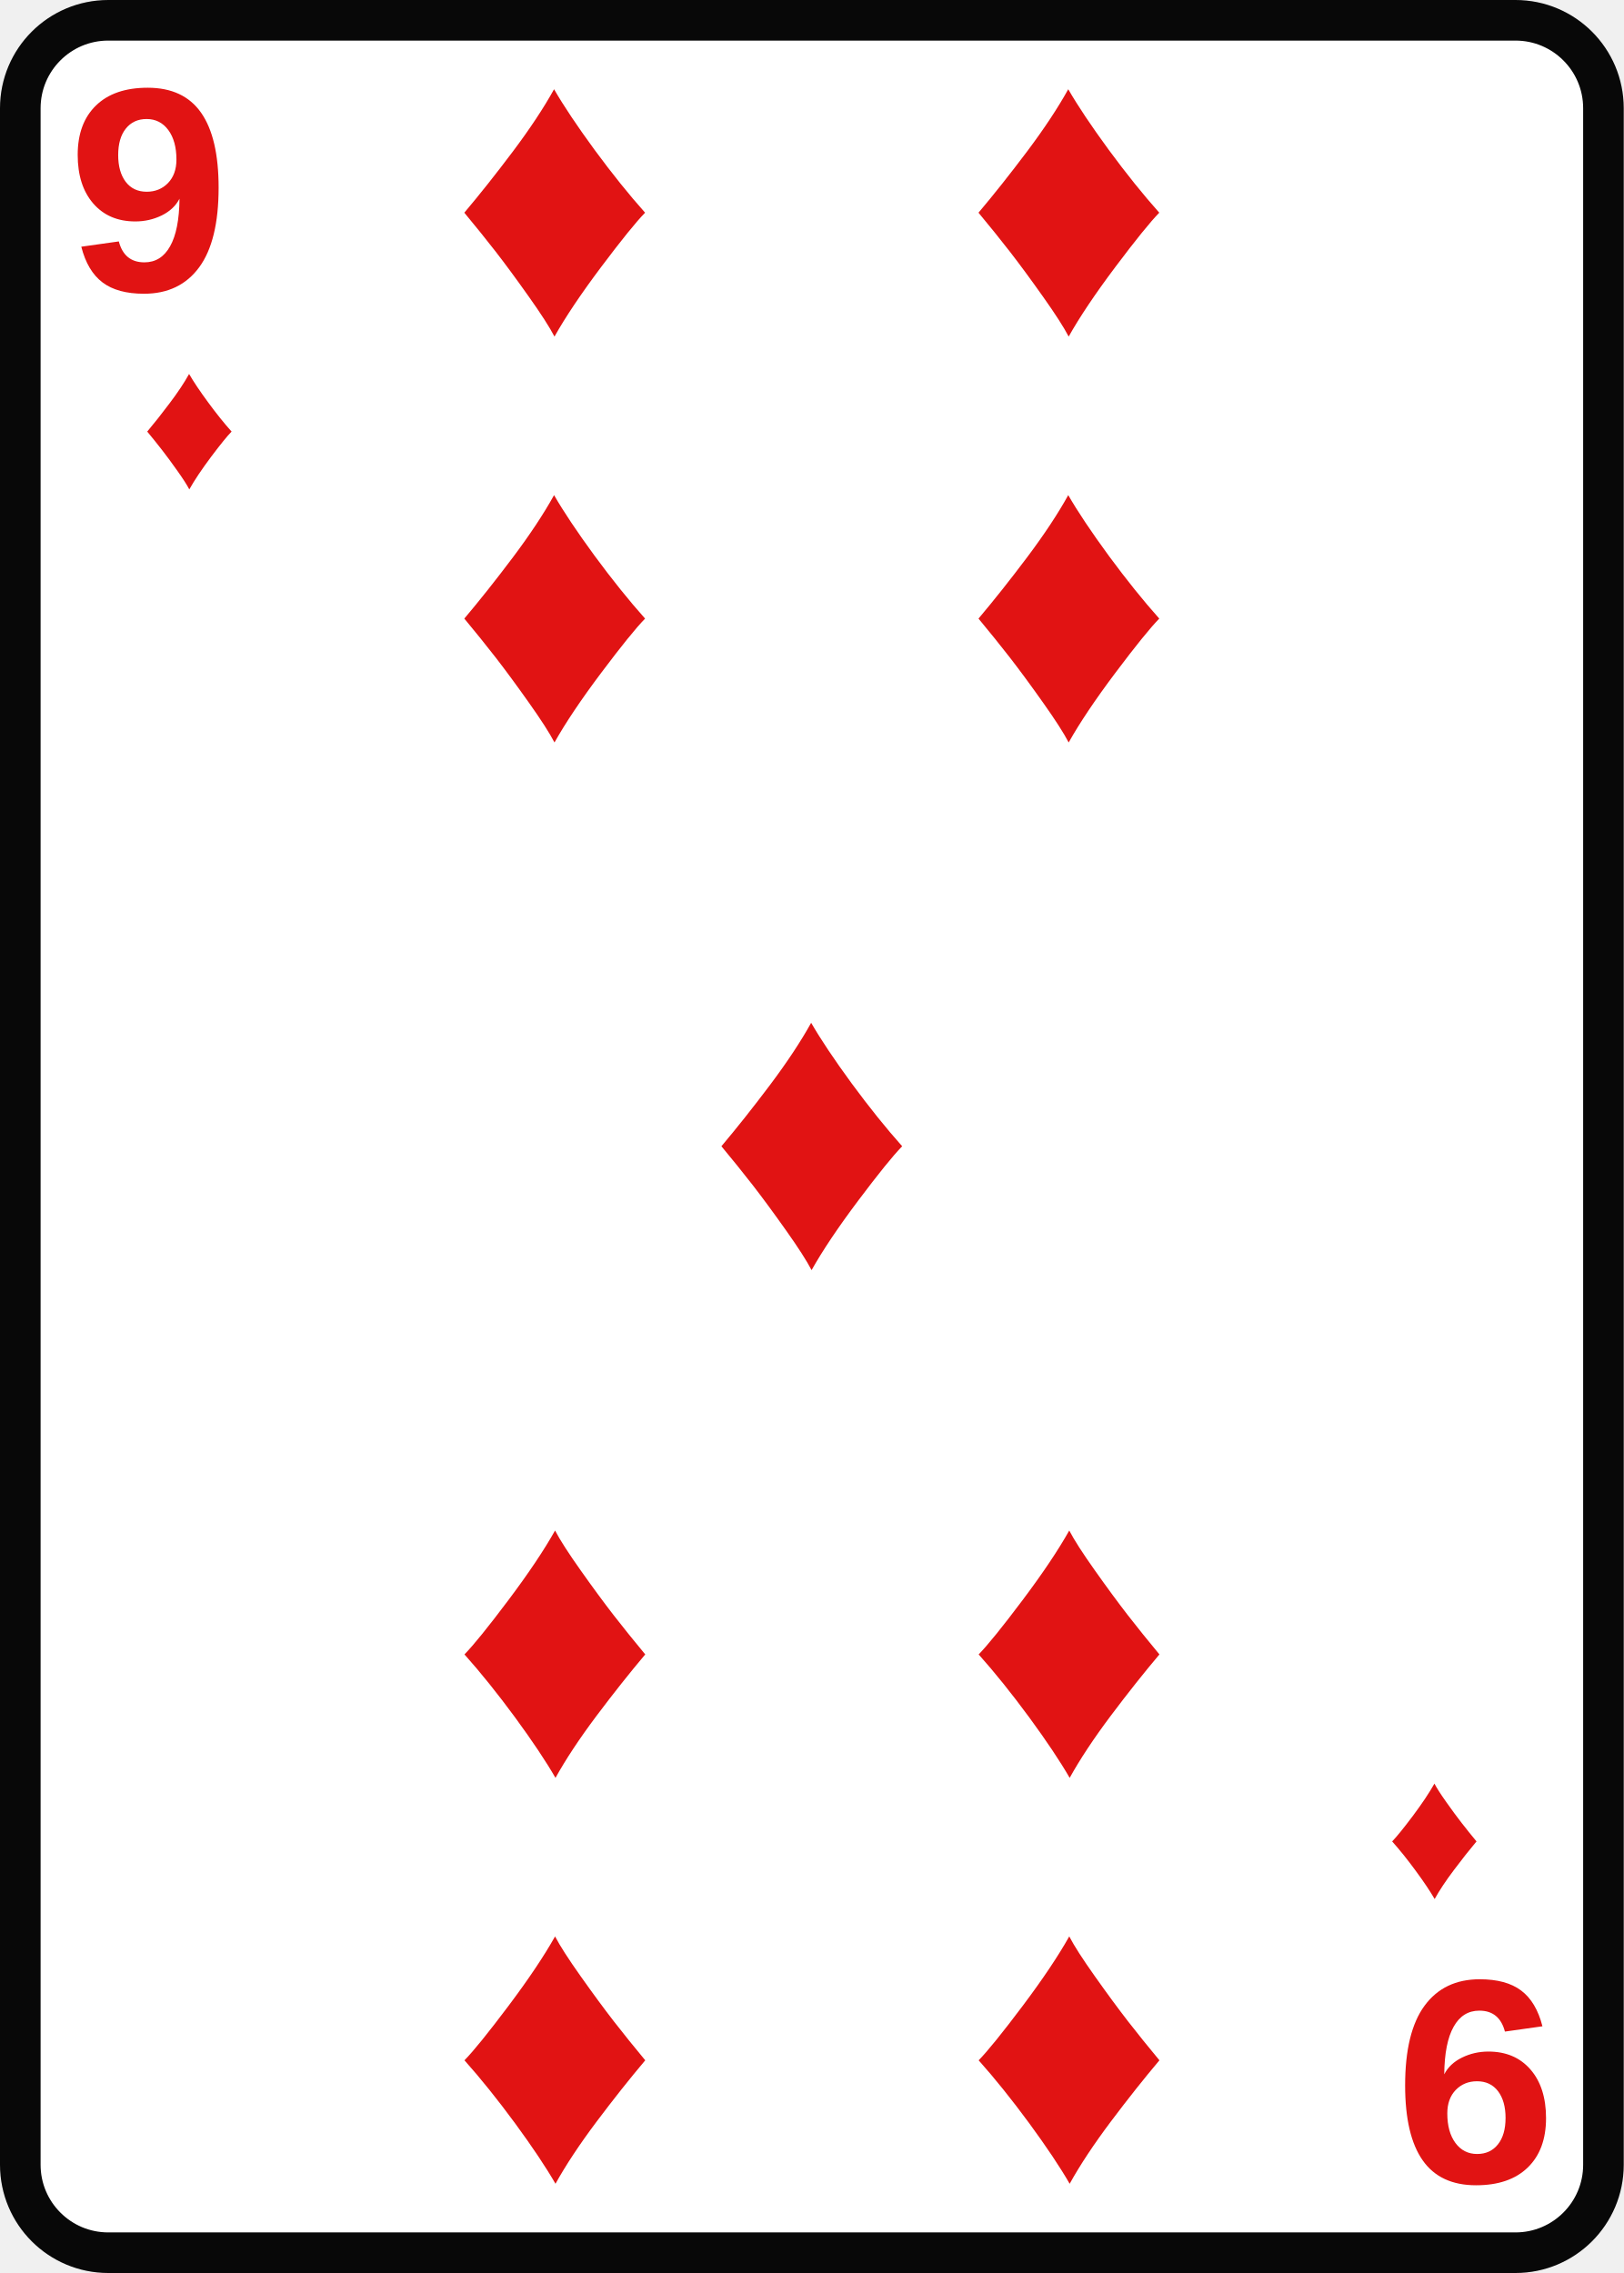
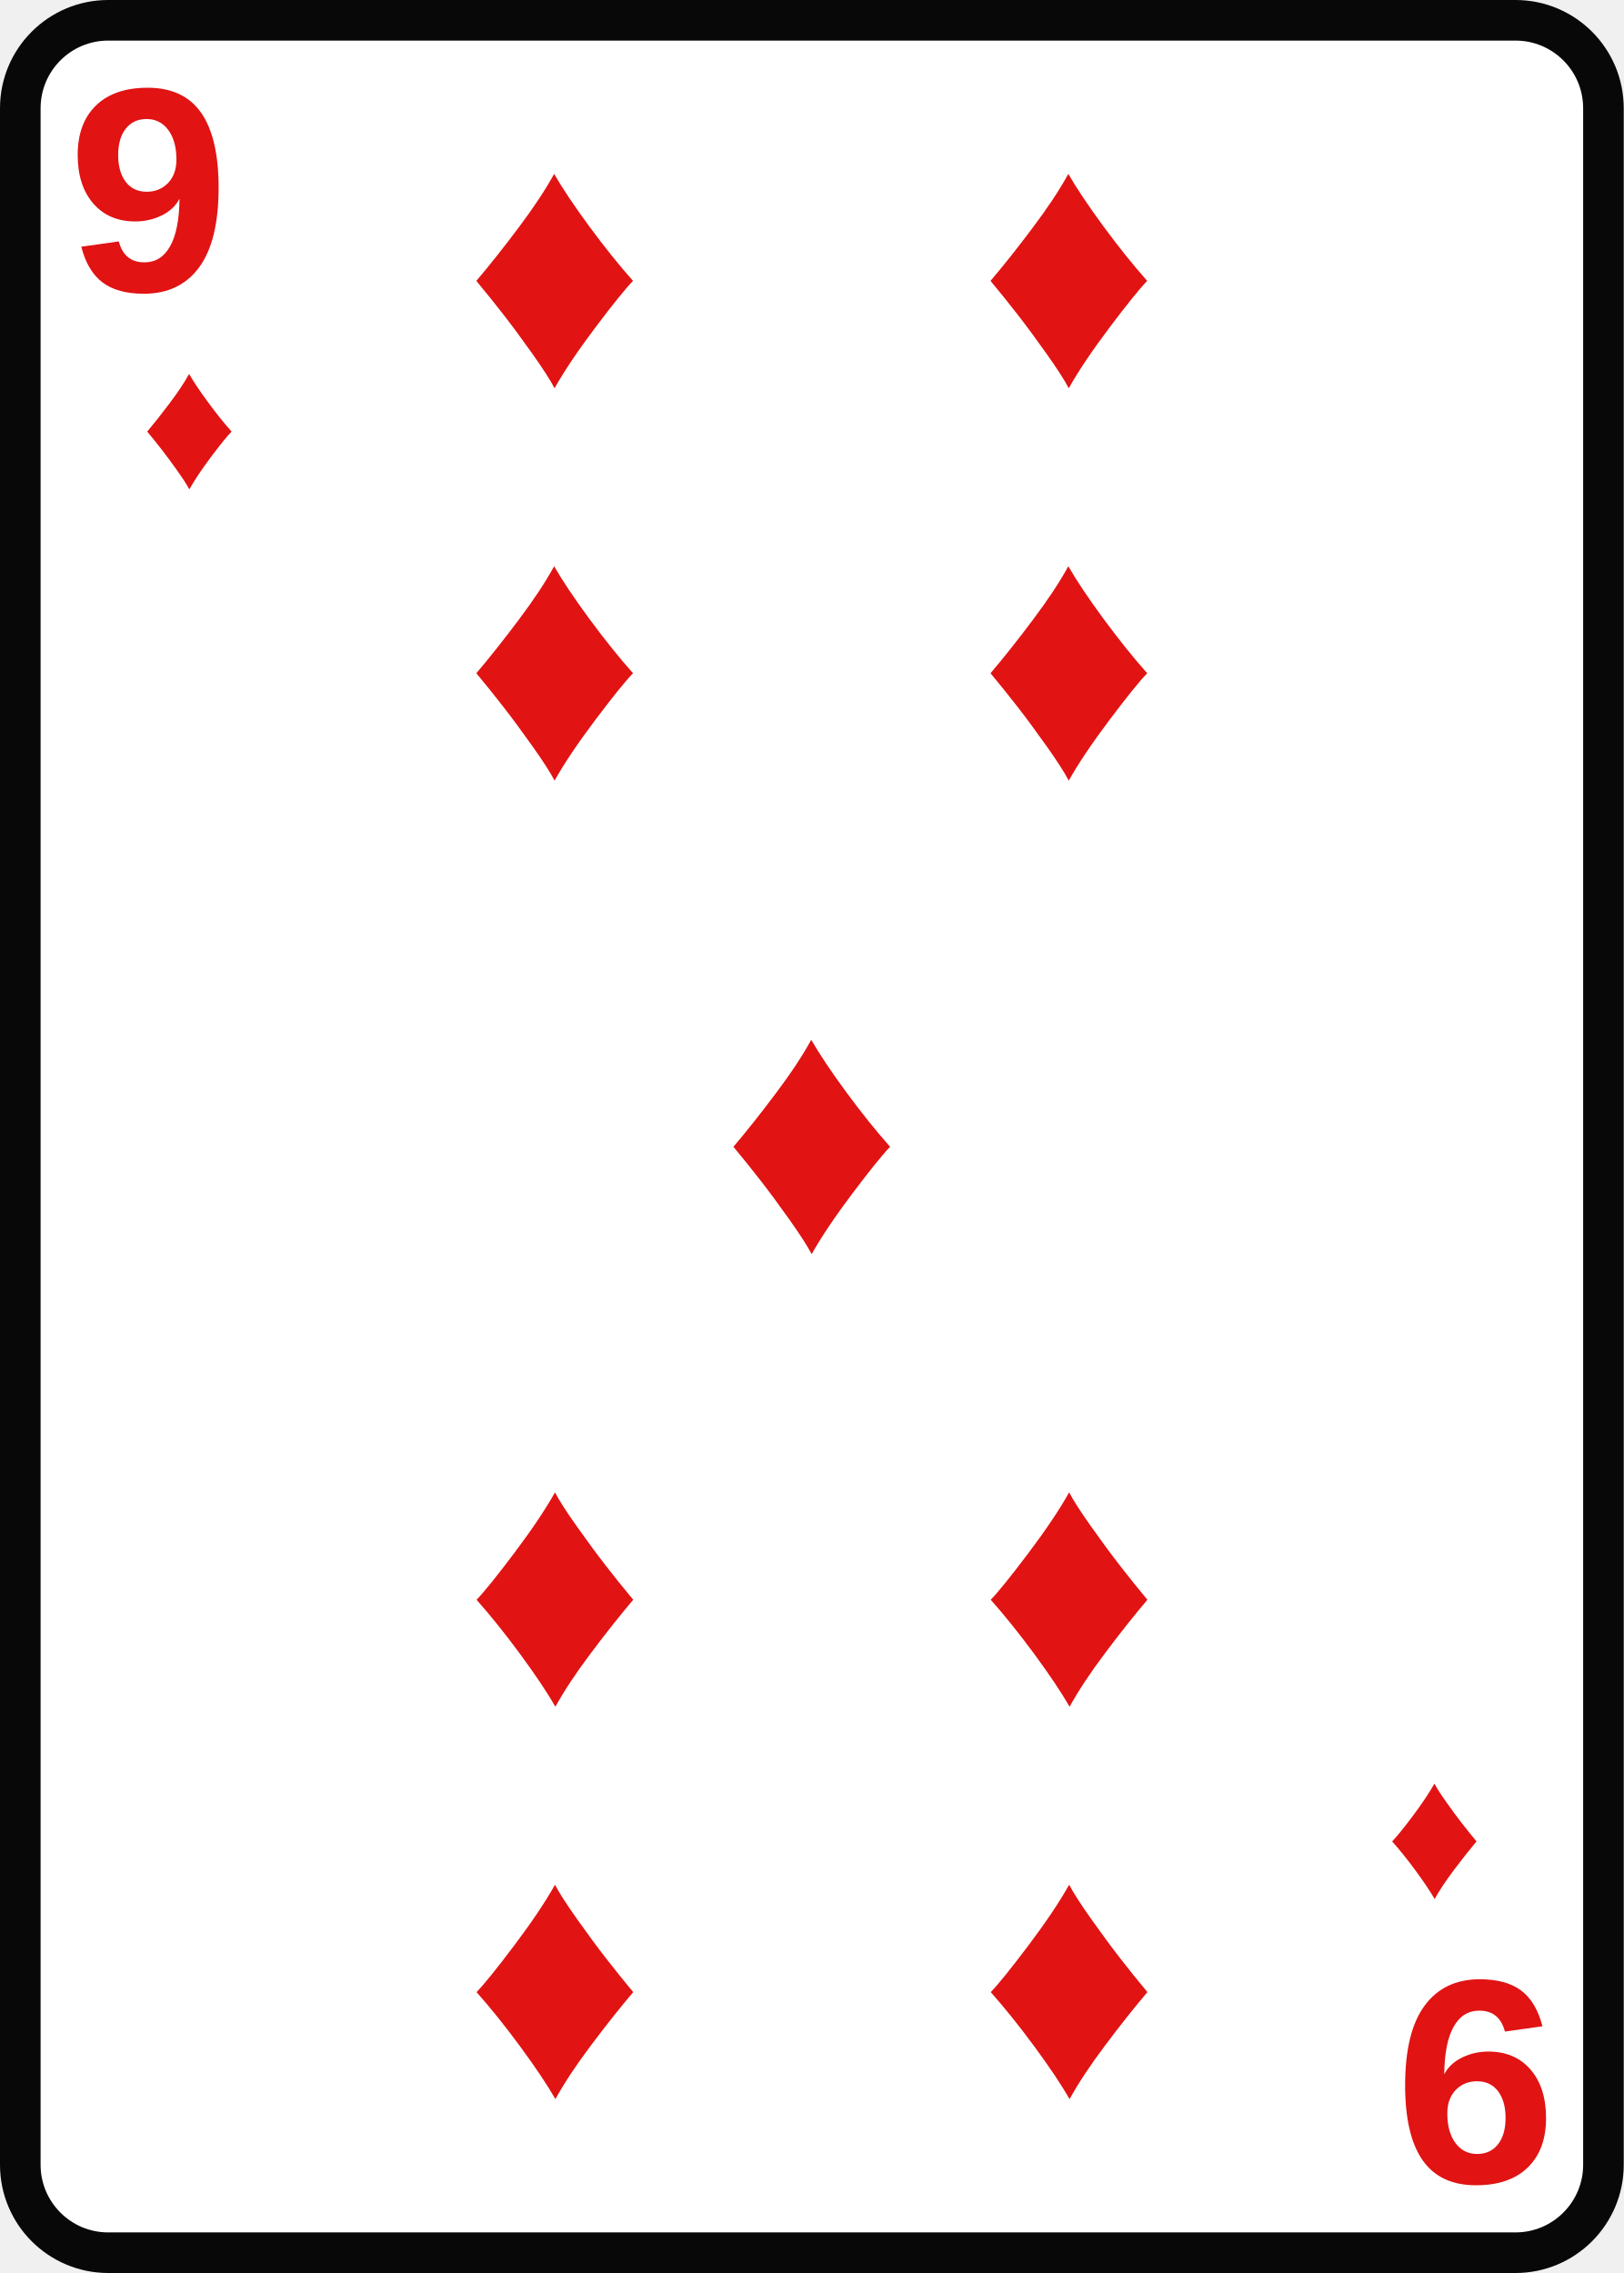
<svg xmlns="http://www.w3.org/2000/svg" viewBox="0 0 240 336" role="img" aria-label="9 ♦">
  <rect x="3" y="3" width="234" height="330" rx="13" fill="#fff" stroke="#080808" stroke-width="6" />
  <rect x="8" y="8" width="224" height="320" rx="9" fill="#fff" />
  <g transform="">
    <text x="10" y="43" font-family="Arial, Helvetica, sans-serif" font-size="43" font-weight="900" fill="#e11313">9</text>
    <text x="28" y="72" text-anchor="middle" font-family="Arial, Helvetica, sans-serif" font-size="28" font-weight="900" fill="#e11313">♦</text>
  </g>
  <g transform="translate(240 336) rotate(180)">
    <text x="10" y="43" font-family="Arial, Helvetica, sans-serif" font-size="43" font-weight="900" fill="#e11313">9</text>
    <text x="28" y="72" text-anchor="middle" font-family="Arial, Helvetica, sans-serif" font-size="28" font-weight="900" fill="#e11313">♦</text>
  </g>
-   <text x="82" y="32" text-anchor="middle" dominant-baseline="middle" font-family="Arial, Helvetica, sans-serif" font-size="60" font-weight="900" fill="#e11313" transform="rotate(0 82 32)">♦</text>
-   <text x="158" y="32" text-anchor="middle" dominant-baseline="middle" font-family="Arial, Helvetica, sans-serif" font-size="60" font-weight="900" fill="#e11313" transform="rotate(0 158 32)">♦</text>
-   <text x="82" y="92" text-anchor="middle" dominant-baseline="middle" font-family="Arial, Helvetica, sans-serif" font-size="60" font-weight="900" fill="#e11313" transform="rotate(0 82 92)">♦</text>
-   <text x="158" y="92" text-anchor="middle" dominant-baseline="middle" font-family="Arial, Helvetica, sans-serif" font-size="60" font-weight="900" fill="#e11313" transform="rotate(0 158 92)">♦</text>
-   <text x="120" y="170" text-anchor="middle" dominant-baseline="middle" font-family="Arial, Helvetica, sans-serif" font-size="60" font-weight="900" fill="#e11313" transform="rotate(0 120 170)">♦</text>
-   <text x="82" y="244" text-anchor="middle" dominant-baseline="middle" font-family="Arial, Helvetica, sans-serif" font-size="60" font-weight="900" fill="#e11313" transform="rotate(180 82 244)">♦</text>
-   <text x="158" y="244" text-anchor="middle" dominant-baseline="middle" font-family="Arial, Helvetica, sans-serif" font-size="60" font-weight="900" fill="#e11313" transform="rotate(180 158 244)">♦</text>
-   <text x="82" y="304" text-anchor="middle" dominant-baseline="middle" font-family="Arial, Helvetica, sans-serif" font-size="60" font-weight="900" fill="#e11313" transform="rotate(180 82 304)">♦</text>
-   <text x="158" y="304" text-anchor="middle" dominant-baseline="middle" font-family="Arial, Helvetica, sans-serif" font-size="60" font-weight="900" fill="#e11313" transform="rotate(180 158 304)">♦</text>
+   <text x="82" y="42" text-anchor="middle" dominant-baseline="middle" font-family="Arial, Helvetica, sans-serif" font-size="52" font-weight="900" fill="#e11313" transform="rotate(0 82 42)">♦</text>
+   <text x="158" y="42" text-anchor="middle" dominant-baseline="middle" font-family="Arial, Helvetica, sans-serif" font-size="52" font-weight="900" fill="#e11313" transform="rotate(0 158 42)">♦</text>
+   <text x="82" y="100" text-anchor="middle" dominant-baseline="middle" font-family="Arial, Helvetica, sans-serif" font-size="52" font-weight="900" fill="#e11313" transform="rotate(0 82 100)">♦</text>
+   <text x="158" y="100" text-anchor="middle" dominant-baseline="middle" font-family="Arial, Helvetica, sans-serif" font-size="52" font-weight="900" fill="#e11313" transform="rotate(0 158 100)">♦</text>
+   <text x="120" y="170" text-anchor="middle" dominant-baseline="middle" font-family="Arial, Helvetica, sans-serif" font-size="52" font-weight="900" fill="#e11313" transform="rotate(0 120 170)">♦</text>
+   <text x="82" y="236" text-anchor="middle" dominant-baseline="middle" font-family="Arial, Helvetica, sans-serif" font-size="52" font-weight="900" fill="#e11313" transform="rotate(180 82 236)">♦</text>
+   <text x="158" y="236" text-anchor="middle" dominant-baseline="middle" font-family="Arial, Helvetica, sans-serif" font-size="52" font-weight="900" fill="#e11313" transform="rotate(180 158 236)">♦</text>
+   <text x="82" y="294" text-anchor="middle" dominant-baseline="middle" font-family="Arial, Helvetica, sans-serif" font-size="52" font-weight="900" fill="#e11313" transform="rotate(180 82 294)">♦</text>
+   <text x="158" y="294" text-anchor="middle" dominant-baseline="middle" font-family="Arial, Helvetica, sans-serif" font-size="52" font-weight="900" fill="#e11313" transform="rotate(180 158 294)">♦</text>
</svg>
